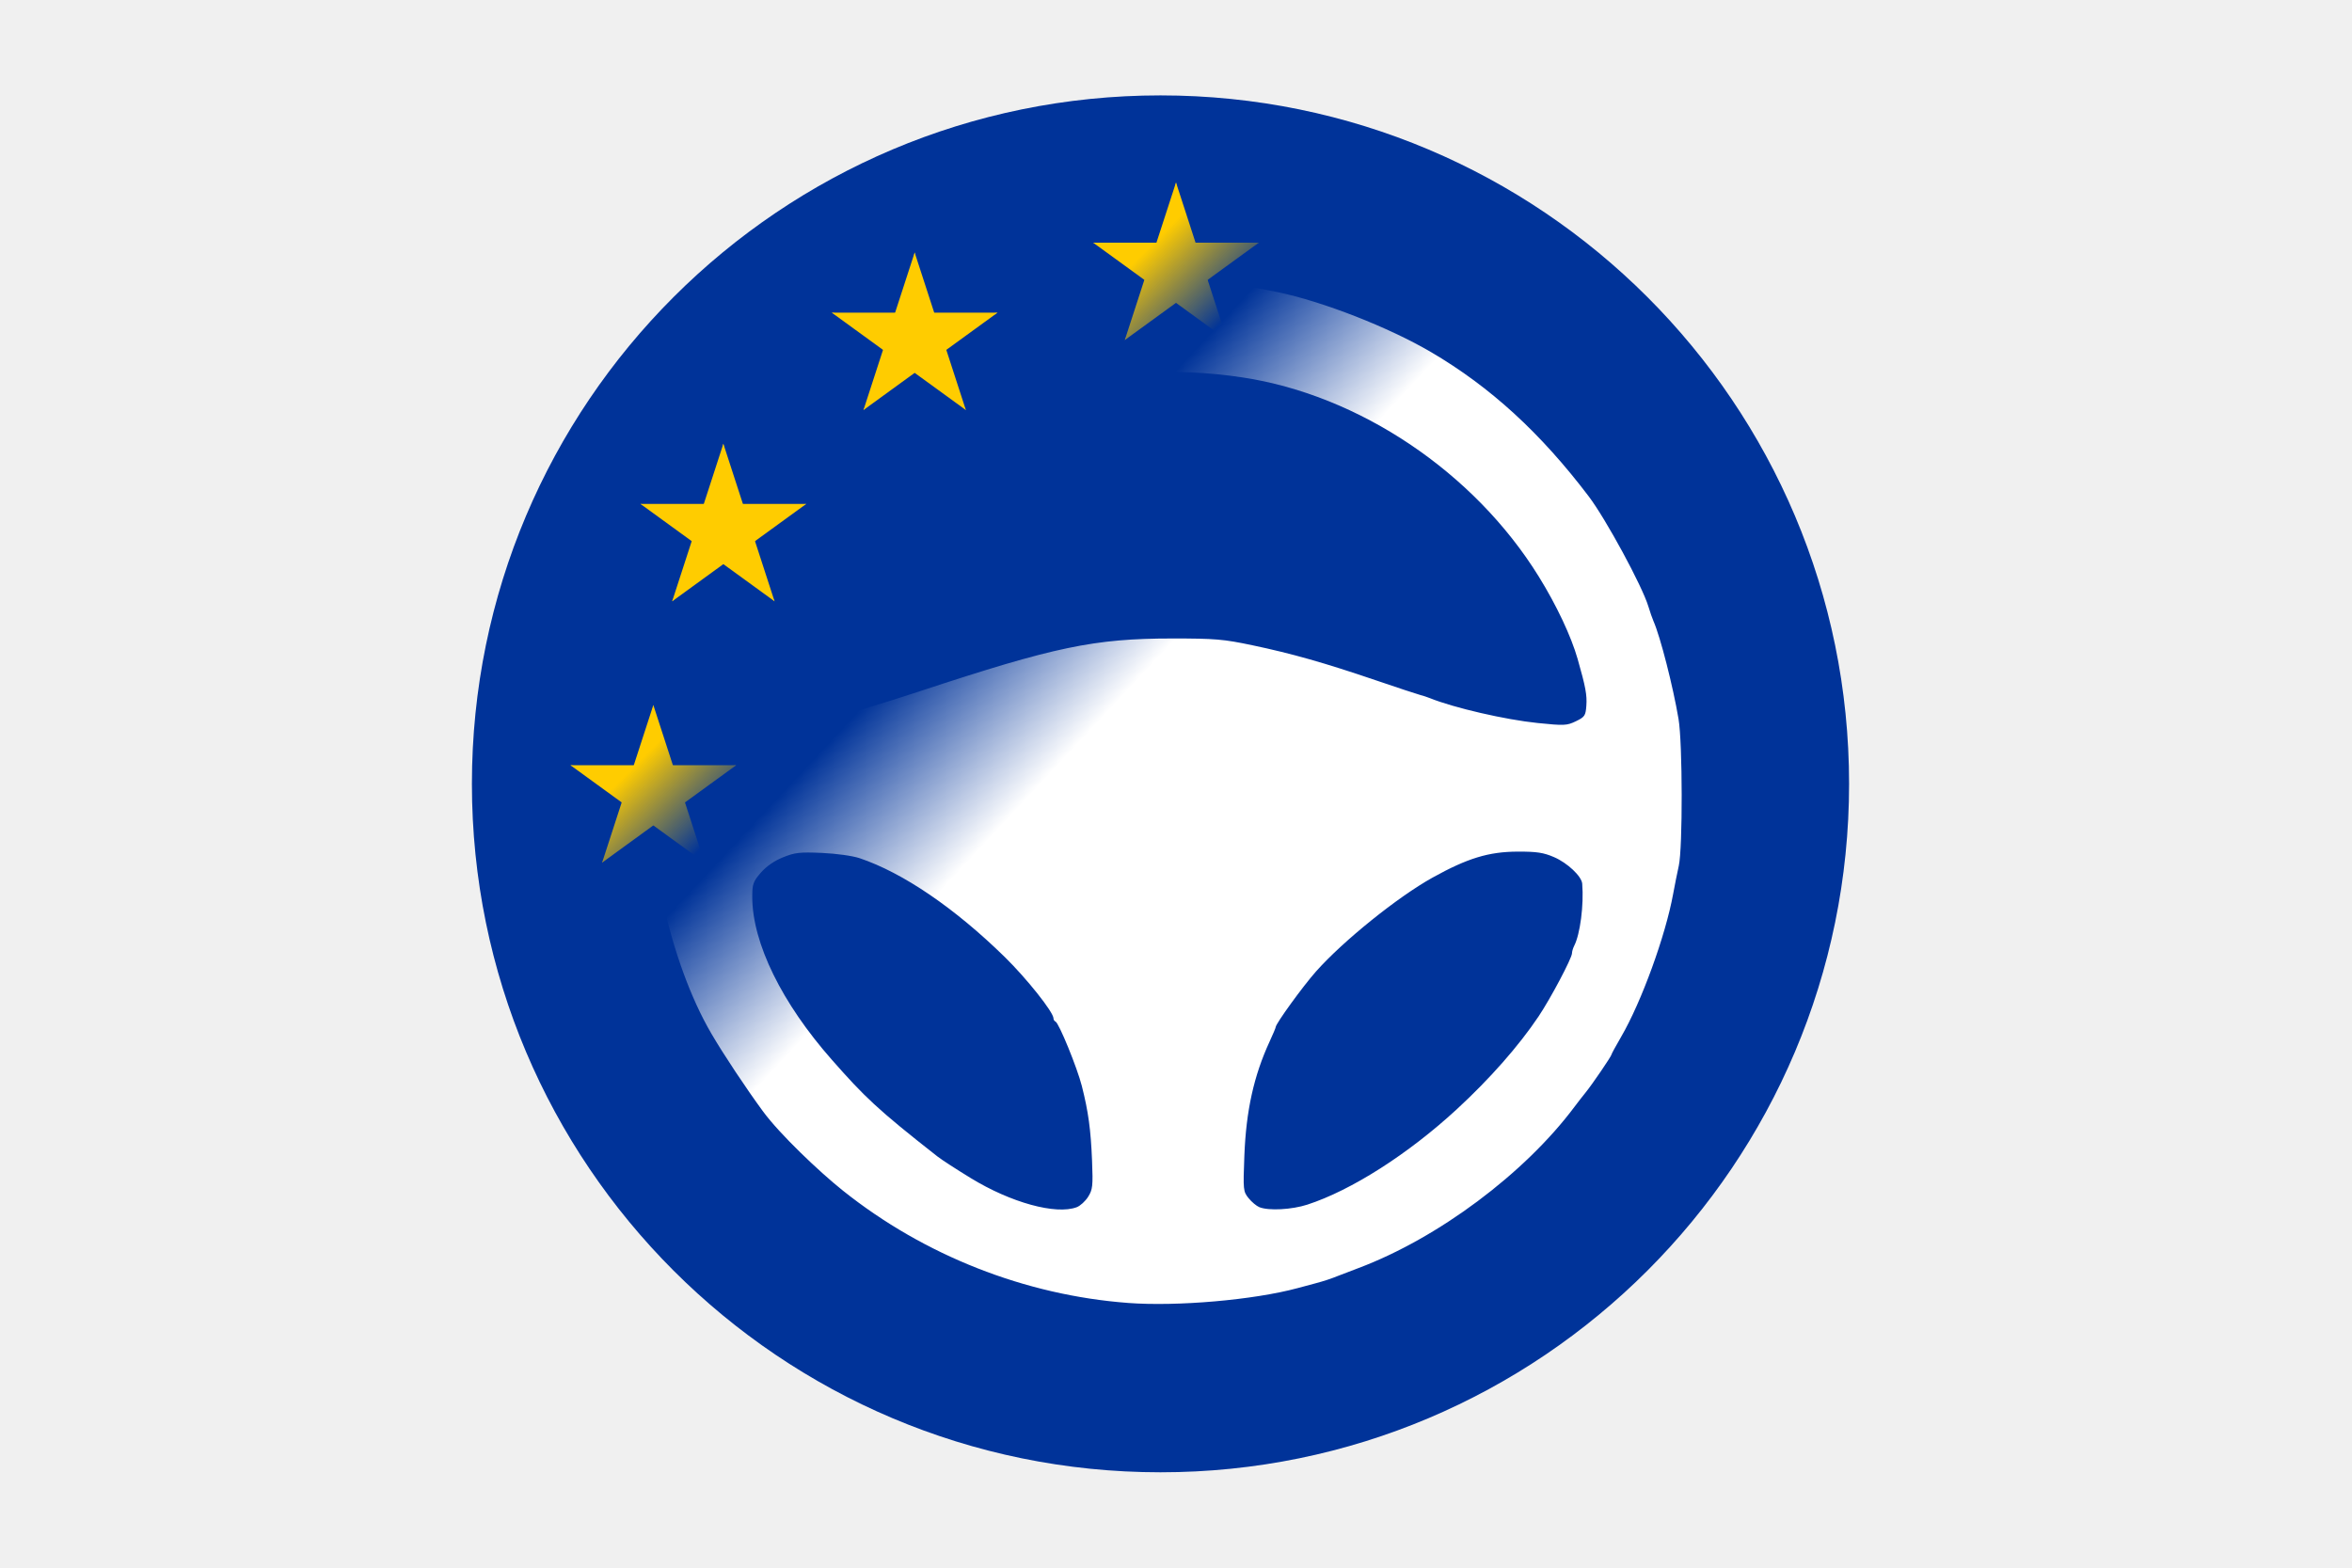
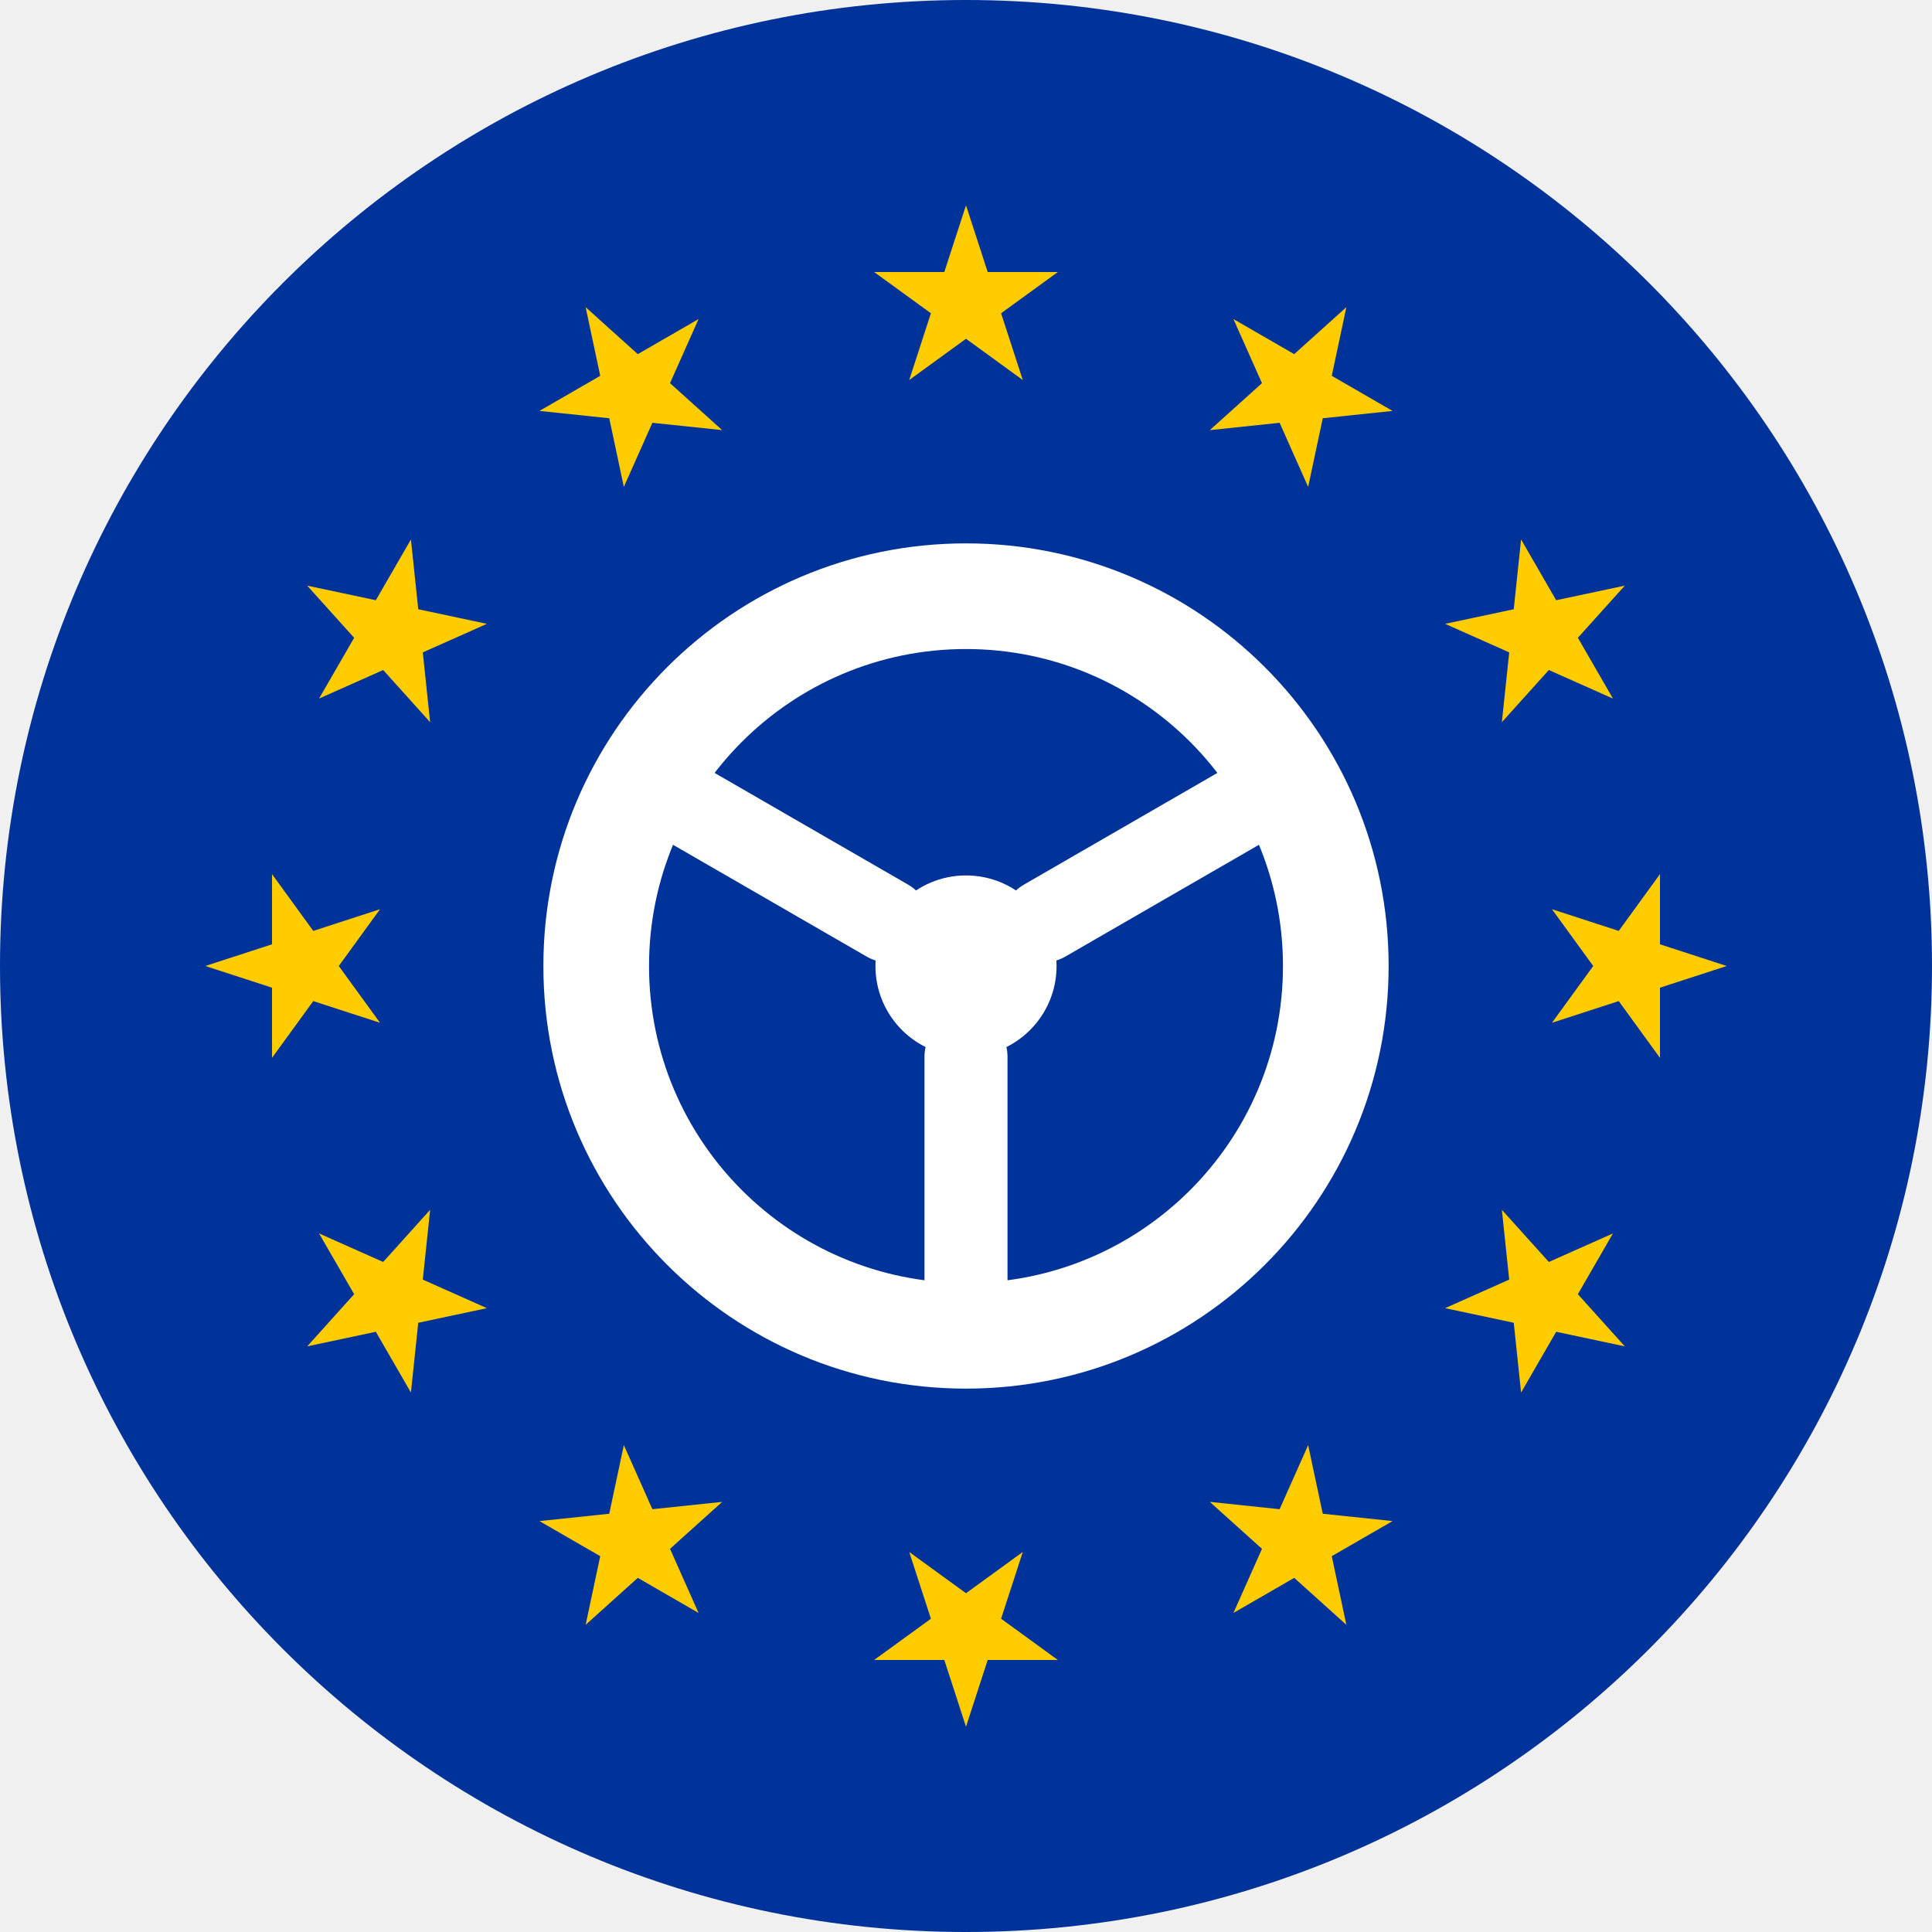
- <svg xmlns="http://www.w3.org/2000/svg" xmlns:xlink="http://www.w3.org/1999/xlink" width="810" height="540" version="1.1">
+ <svg xmlns="http://www.w3.org/2000/svg" viewBox="0 0 128 128" role="img" aria-labelledby="logo-title logo-desc">
  <defs>
-     <g id="s">
-       <g id="c">
-         <path id="t" transform="translate(0,-1)rotate(18)" d="m0 0v1h0.5z" />
-         <use transform="scale(-1,1)" xlink:href="#t" />
-       </g>
-       <g id="a">
-         <use transform="rotate(72)" xlink:href="#c" />
-         <use transform="rotate(144)" xlink:href="#c" />
-       </g>
-       <use transform="scale(-1,1)" xlink:href="#a" />
-     </g>
-     <mask id="mask1110" maskUnits="userSpaceOnUse">
-       <ellipse transform="matrix(.73426 .67887 -.67856 .73455 0 0)" cx="163.52" cy="26.535" rx="83.954" ry="83.778" fill="url(#linearGradient1114)" stroke="#000" stroke-width=".265" />
-     </mask>
-     <linearGradient id="linearGradient1114" x1="18.062" x2="186.06" y1="130.5" y2="130.5" gradientTransform="matrix(1.001 0 0 .99895 61.352 -103.83)" gradientUnits="userSpaceOnUse">
-       <stop offset="0" />
-       <stop offset=".261" />
-       <stop stop-color="#fff" offset=".417" />
-       <stop stop-color="#fff" offset="1" />
-     </linearGradient>
-     <mask id="mask1131" maskUnits="userSpaceOnUse">
-       <ellipse transform="matrix(.69283 .7211 -.70408 .71012 0 0)" cx="-.194" cy=".062" rx="7.478" ry="7.538" fill="url(#linearGradient1135)" stroke="#000" stroke-width=".024" />
-     </mask>
-     <linearGradient id="linearGradient1135" x1="18.062" x2="186.06" y1="130.5" y2="130.5" gradientTransform="matrix(.089165 0 0 .089879 -9.2938 -11.667)" gradientUnits="userSpaceOnUse">
-       <stop stop-color="#fff" offset="0" />
-       <stop stop-color="#fff" offset=".204" />
-       <stop offset=".285" />
-       <stop offset="1" />
-     </linearGradient>
+     <path id="logo-ceremonial-star" fill="#FFCC00" d="M0-6.4 1.437-1.978 6.087-1.978 2.325.755 3.762 5.178 0 2.445-3.762 5.178-2.325.755-6.087-1.978-1.437-1.978Z" />
  </defs>
-   <circle cx="399.66" cy="270" r="237.14" fill="#039" />
-   <rect id="rectangular_back" width="810" height="540" display="none" fill="#039" />
-   <g id="stars" transform="matrix(30 0 0 30 405 272.86)" fill="#fc0" mask="url(#mask1131)">
-     <use y="-6" xlink:href="#s" />
-     <use y="6" xlink:href="#s" />
-     <g id="l">
-       <use x="-6" xlink:href="#s" />
-       <use transform="rotate(216 -2.3442 -2.1107)" xlink:href="#s" />
-       <use transform="rotate(144 -2.1107 -2.3442)" xlink:href="#s" />
-       <use transform="rotate(72 -4.6626 -2.0759)" xlink:href="#s" />
-       <use transform="rotate(72 -5.0759 .5335)" xlink:href="#s" />
-     </g>
-     <use transform="scale(-1,1)" xlink:href="#l" />
+   <circle cx="64" cy="64" r="64" fill="#003399" />
+   <g id="stars">
+     <use href="#logo-ceremonial-star" transform="translate(64 20) rotate(0)" />
+     <use href="#logo-ceremonial-star" transform="translate(86 25.894) rotate(30)" />
+     <use href="#logo-ceremonial-star" transform="translate(102.106 42) rotate(60)" />
+     <use href="#logo-ceremonial-star" transform="translate(108 64) rotate(90)" />
+     <use href="#logo-ceremonial-star" transform="translate(102.106 86) rotate(120)" />
+     <use href="#logo-ceremonial-star" transform="translate(86 102.106) rotate(150)" />
+     <use href="#logo-ceremonial-star" transform="translate(64 108) rotate(180)" />
+     <use href="#logo-ceremonial-star" transform="translate(42 102.106) rotate(210)" />
+     <use href="#logo-ceremonial-star" transform="translate(25.894 86) rotate(240)" />
+     <use href="#logo-ceremonial-star" transform="translate(20 64) rotate(270)" />
+     <use href="#logo-ceremonial-star" transform="translate(25.894 42) rotate(300)" />
+     <use href="#logo-ceremonial-star" transform="translate(42 25.894) rotate(330)" />
  </g>
-   <path id="wheel" transform="matrix(2.4104 0 0 2.3889 155.43 -38.862)" d="m96.702 204.14c-14.718-1.114-29.132-6.84-40.739-16.184-3.401-2.738-9.033-8.138-11.447-11.459s-5.631-8.198-7.357-11.185c-5.985-10.316-9.669-27.364-8.546-39.546 0.438-4.752 1.074-9.01 1.907-12.769 1.22-5.508 4.247-13.43 6.9-17.871 0.737-1.232 1.339-2.31 1.339-2.395 0-0.197 4.102-6.303 4.88-7.264 7.977-9.854 16.154-16.431 26.693-21.471 15.224-7.279 30.882-9.126 47.664-5.621 6.493 1.356 15.943 5.082 22.009 8.679 8.462 5.017 15.619 11.628 22.503 20.788 2.458 3.27 7.65 12.94 8.523 15.875 0.231 0.776 0.56 1.729 0.73 2.117 0.964 2.192 2.789 9.387 3.579 14.111 0.58 3.473 0.604 18.589 0.034 21.167-0.215 0.97-0.577 2.796-0.806 4.057-1.094 6.042-4.526 15.561-7.417 20.576-0.766 1.329-1.393 2.491-1.393 2.582 0 0.224-2.764 4.318-3.675 5.443-0.404 0.499-1.131 1.443-1.617 2.098-7.118 9.611-19.494 18.933-30.868 23.248-1.164 0.442-2.434 0.932-2.822 1.089-1.154 0.468-2.045 0.765-3.351 1.117-0.679 0.183-1.79 0.484-2.469 0.669-6.362 1.738-17.316 2.676-24.256 2.15zm-7.341-13.808c0.498-0.189 1.229-0.864 1.625-1.499 0.646-1.036 0.704-1.574 0.558-5.212-0.179-4.483-0.527-7.055-1.458-10.76-0.662-2.636-3.278-9.094-3.762-9.29-0.16-0.065-0.291-0.277-0.291-0.472 0-0.883-3.817-5.732-6.955-8.834-7.136-7.056-14.547-12.151-20.738-14.254-1-0.34-3.331-0.669-5.382-0.76-3.164-0.141-3.863-0.061-5.568 0.631-1.239 0.503-2.395 1.312-3.173 2.22-1.089 1.272-1.223 1.652-1.223 3.46 0 6.718 4.271 15.388 11.384 23.526 4.652 5.321 6.436 7.099 15.081 13.933 0.596 0.471 2.607 1.789 4.755 3.116 5.734 3.542 12.174 5.326 15.146 4.196zm32.955-0.372c6.293-2.066 14.401-7.289 21.343-13.748 4.718-4.39 8.844-9.117 11.679-13.382 1.723-2.592 4.778-8.416 4.778-9.109 0-0.247 0.139-0.725 0.309-1.061 0.863-1.708 1.399-5.894 1.151-8.979-0.086-1.066-2.104-2.985-4.015-3.819-1.514-0.661-2.47-0.808-5.206-0.799-4.137 0.013-7.173 0.949-12.171 3.752-4.976 2.791-12.759 9.118-16.637 13.524-1.881 2.137-5.765 7.547-5.765 8.029 0 0.1-0.391 1.036-0.868 2.08-2.256 4.933-3.36 9.968-3.608 16.467-0.189 4.93-0.167 5.151 0.602 6.115 0.439 0.55 1.133 1.135 1.542 1.301 1.336 0.54 4.636 0.362 6.866-0.37zm-67.186-70.368c1.921-0.488 7.239-2.135 11.818-3.658 19.261-6.411 24.903-7.602 36.018-7.603 6.168-2.9e-4 7.354 0.1 11.465 0.973 5.67 1.203 10.336 2.539 17.639 5.05 3.104 1.067 5.962 2.021 6.35 2.119 0.388 0.098 1.023 0.307 1.411 0.466 3.417 1.393 10.775 3.106 15.375 3.58 3.801 0.392 4.182 0.374 5.468-0.253 1.264-0.617 1.392-0.809 1.494-2.252 0.109-1.533-0.105-2.691-1.24-6.713-0.926-3.281-3.02-7.766-5.558-11.901-9.23-15.044-25.65-26.177-42.351-28.715-9.99-1.518-19.839-0.827-28.575 2.005-4.272 1.385-5.732 2.051-13.986 6.386-0.513 0.269-1.128 0.725-1.366 1.012-0.238 0.287-0.587 0.522-0.776 0.522-1.199 0-10.341 7.925-14.04 12.171-5.794 6.65-10.082 15.332-11.454 23.189-0.329 1.882-0.384 3.07-0.163 3.483 0.835 1.561 6.622 1.626 12.469 0.14z" fill="#fff" mask="url(#mask1110)" stroke-width=".353" />
+   <circle cx="64" cy="64" r="28" fill="#FFFFFF" />
+   <circle cx="64" cy="64" r="21" fill="#003399" />
+   <g stroke="#FFFFFF" stroke-width="5.5" stroke-linecap="round">
+     <line x1="64" y1="70" x2="64" y2="85" />
+     <line x1="64" y1="70" x2="64" y2="85" transform="rotate(120 64 64)" />
+     <line x1="64" y1="70" x2="64" y2="85" transform="rotate(240 64 64)" />
+   </g>
+   <circle cx="64" cy="64" r="6" fill="#FFFFFF" />
</svg>
